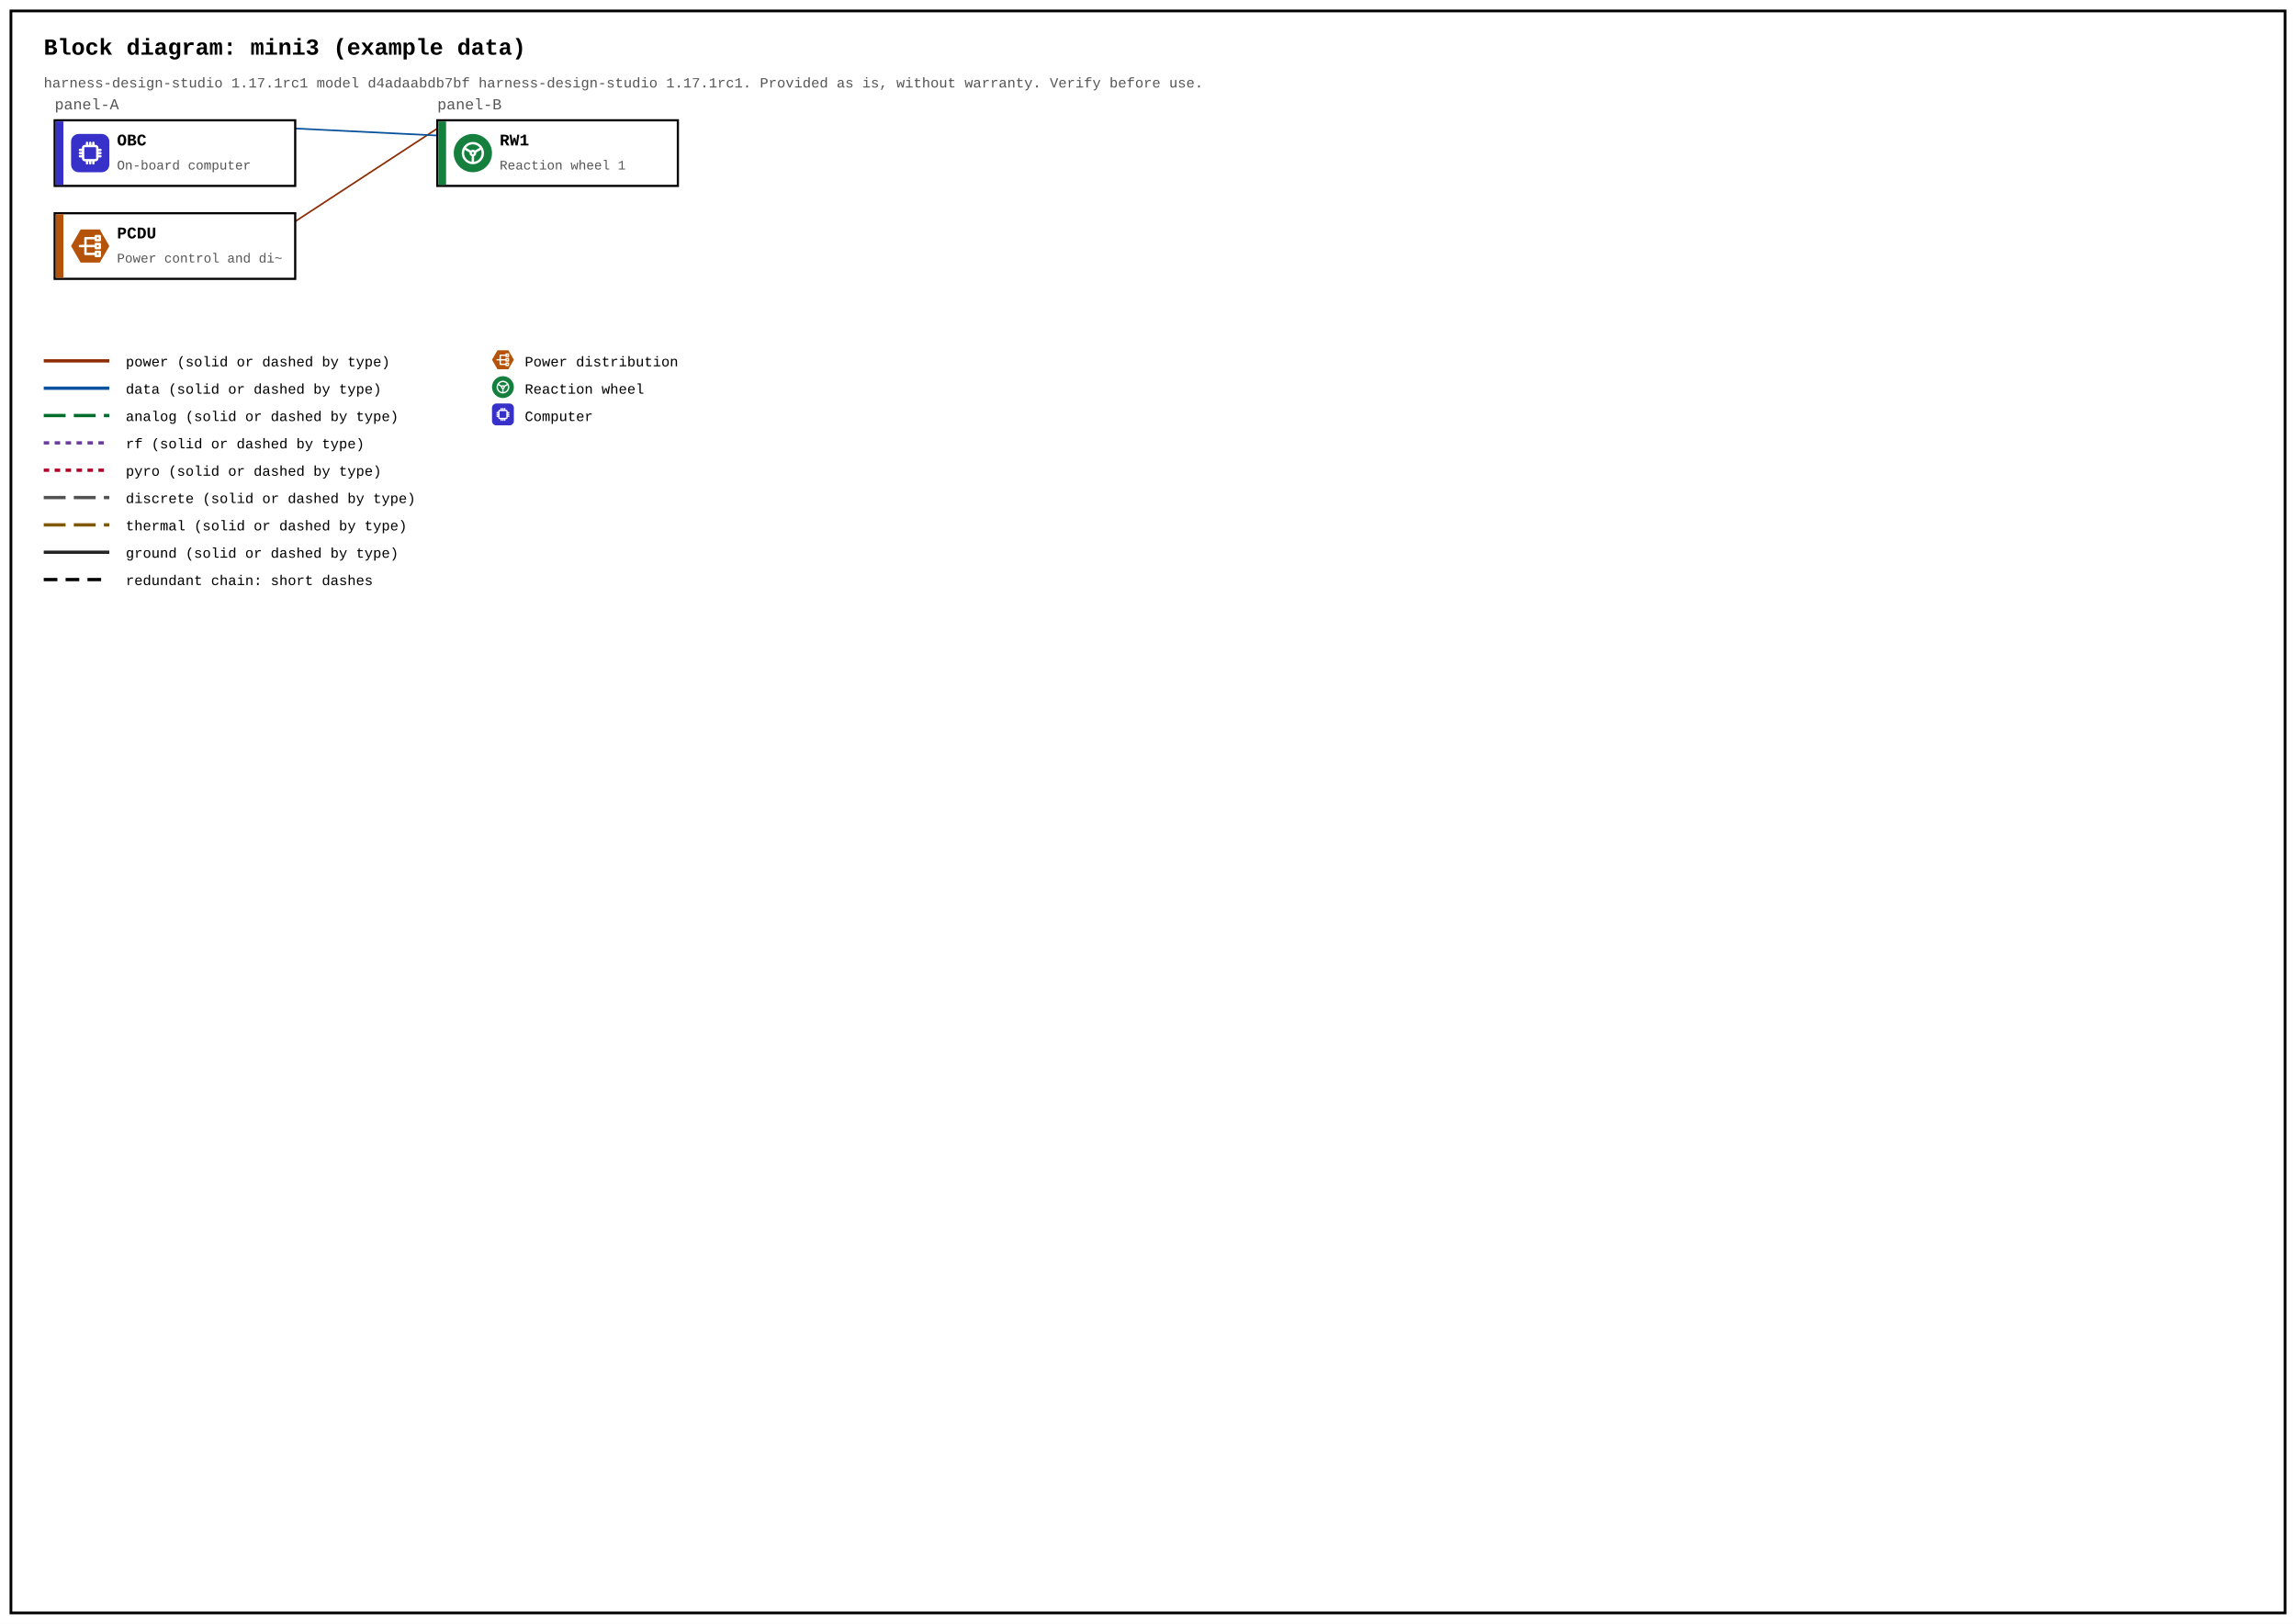
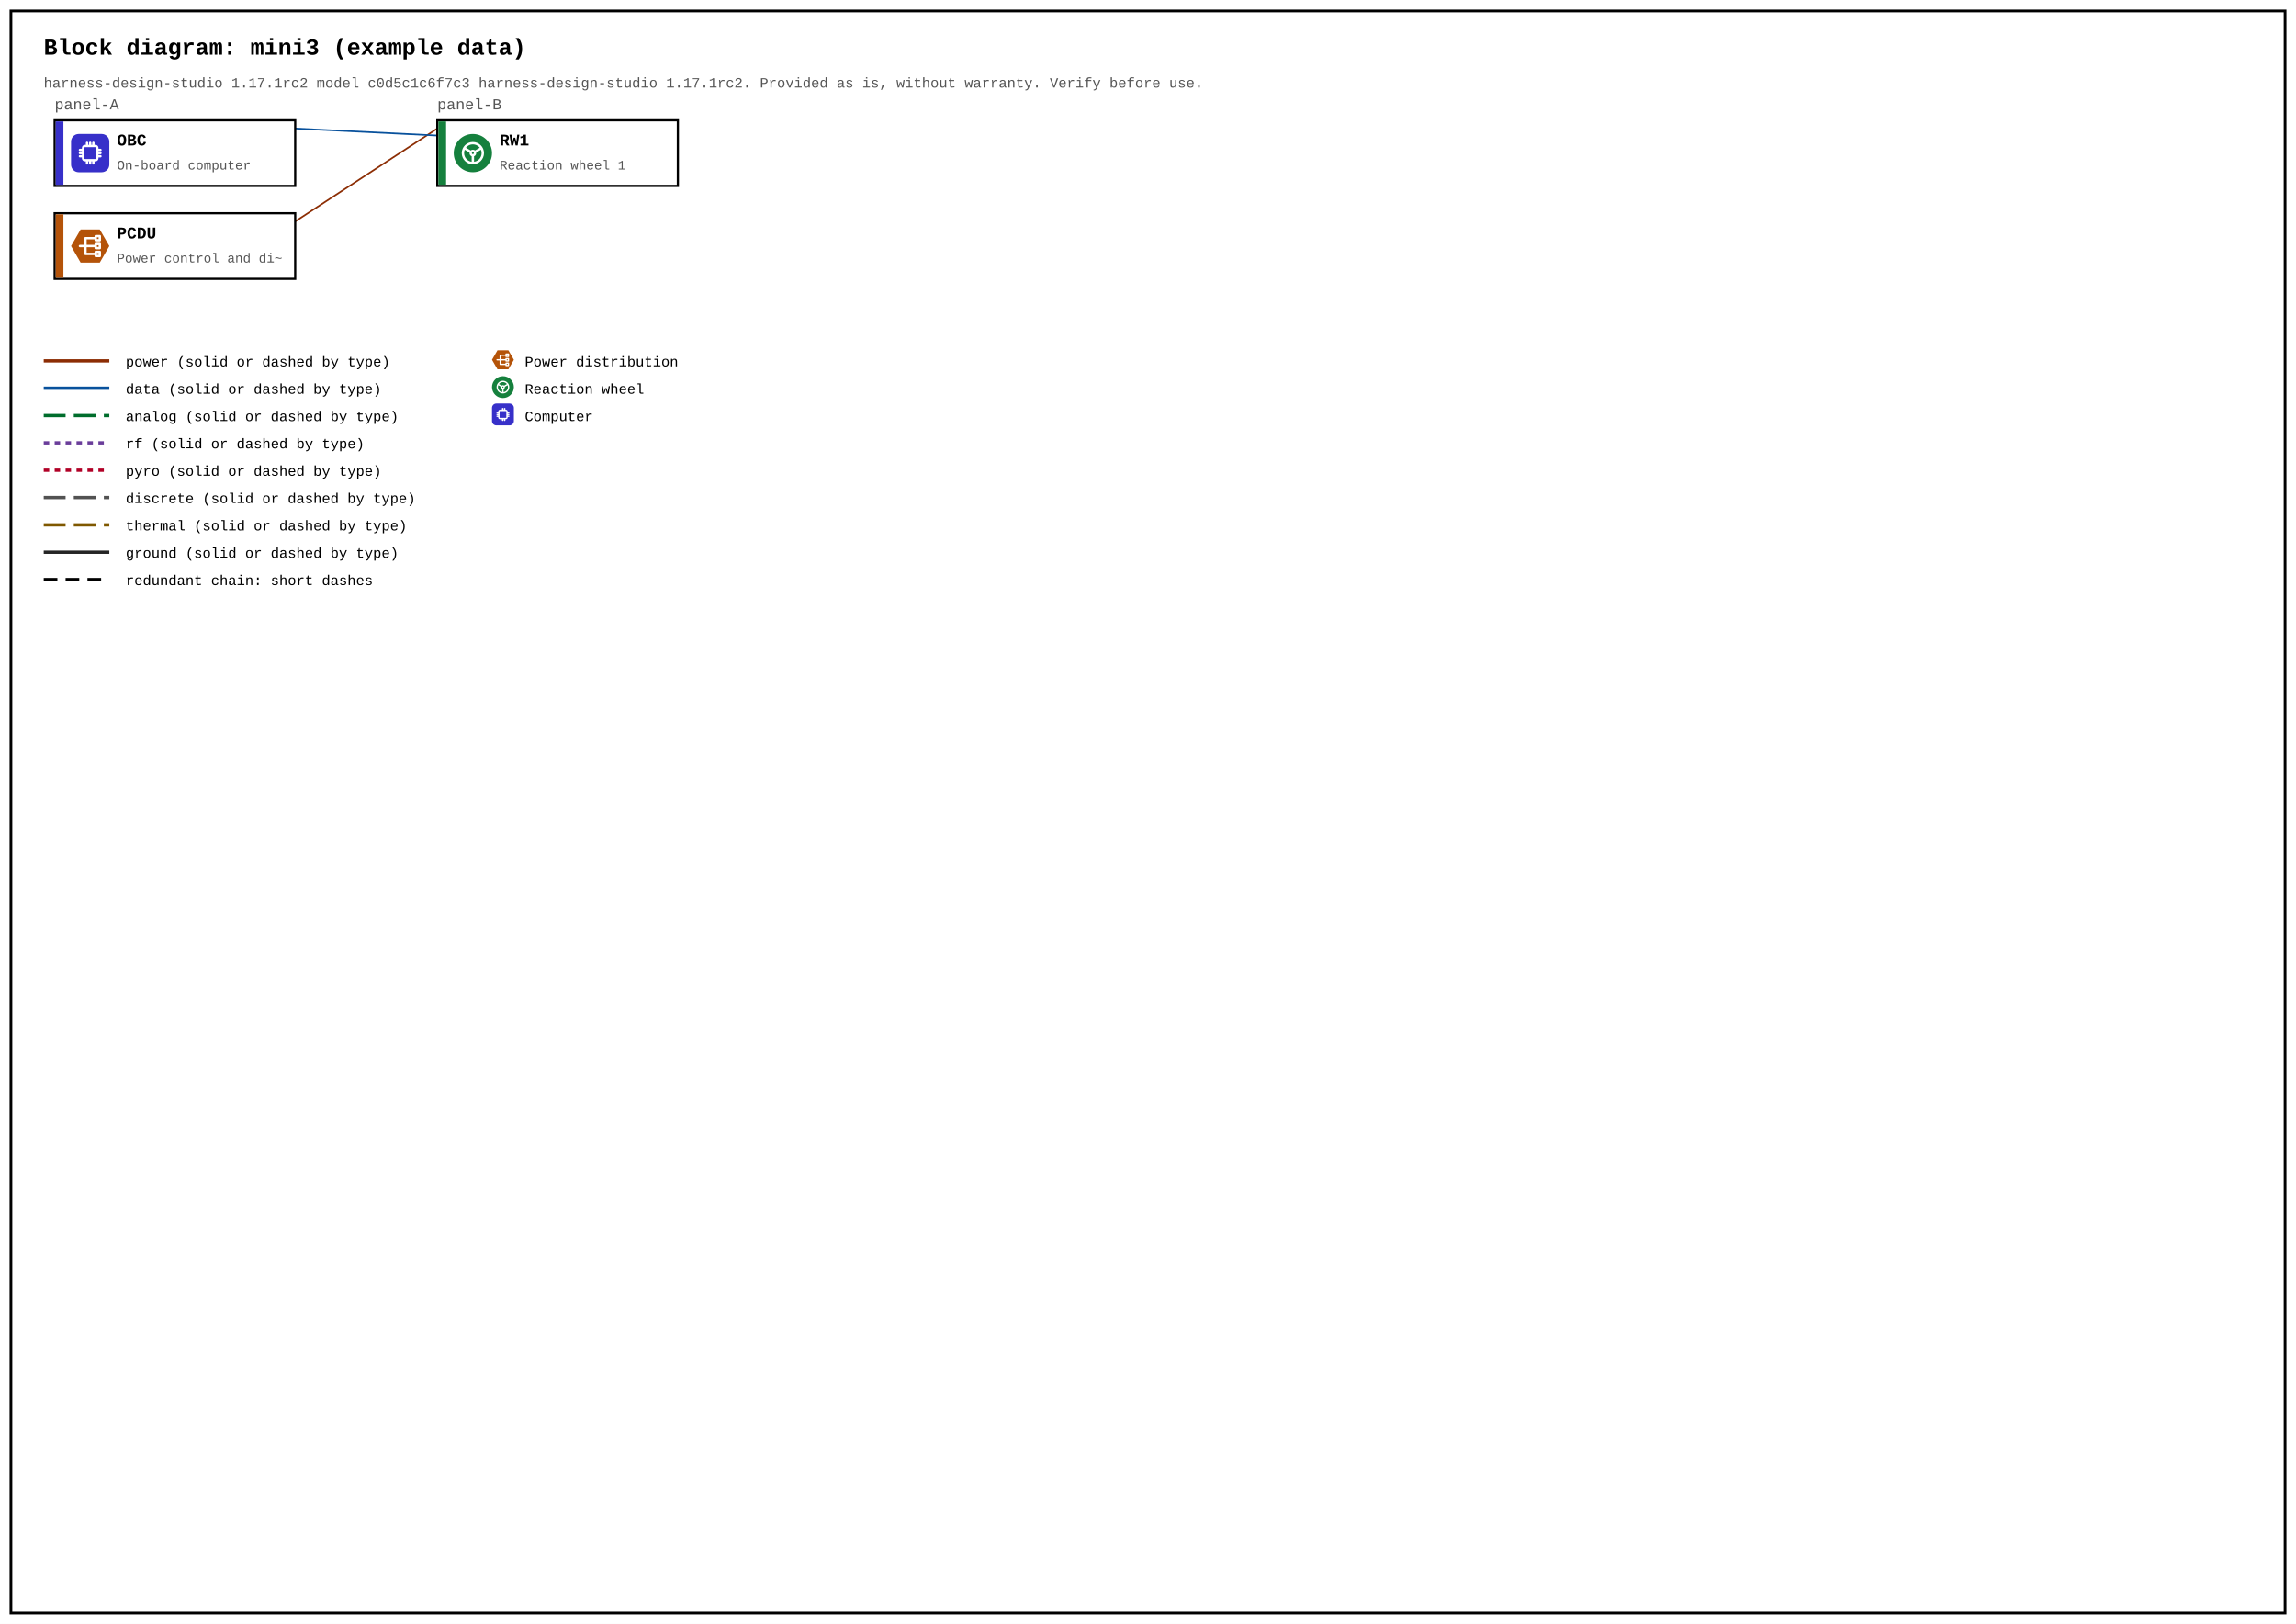
<svg xmlns="http://www.w3.org/2000/svg" width="420mm" height="297mm" viewBox="0 0 420 297" font-family="Courier New, Courier, monospace">
  <rect x="0" y="0" width="420" height="297" fill="#ffffff" />
  <rect x="2" y="2" width="416" height="293" fill="none" stroke="#000000" stroke-width="0.5" />
  <text x="8" y="10" font-size="4.2" font-weight="bold" text-anchor="start" fill="#000000">Block diagram: mini3 (example data)</text>
-   <text x="8" y="16" font-size="2.6" text-anchor="start" fill="#555555">harness-design-studio 1.17.1rc1 model d4adaabdb7bf   harness-design-studio 1.17.1rc1. Provided as is, without warranty. Verify before use.</text>
+   <text x="8" y="16" font-size="2.6" text-anchor="start" fill="#555555">harness-design-studio 1.17.1rc2 model c0d5c1c6f7c3   harness-design-studio 1.17.1rc2. Provided as is, without warranty. Verify before use.</text>
  <text x="10" y="20" font-size="2.8" text-anchor="start" fill="#555555">panel-A</text>
  <text x="80" y="20" font-size="2.8" text-anchor="start" fill="#555555">panel-B</text>
  <line x1="54" y1="40.5" x2="80" y2="23.5" stroke="#8c2d04" stroke-width="0.3" />
  <line x1="54" y1="23.5" x2="80" y2="24.786" stroke="#08519c" stroke-width="0.3" />
  <rect x="10" y="22" width="44" height="12" fill="#ffffff" stroke="#000000" stroke-width="0.4" />
  <path d="M 10.2 22.2 L 11.6 22.2 L 11.6 33.8 L 10.2 33.8 Z" fill="#3730c9" />
  <path d="M 14.4 24.5 L 18.6 24.5 C 19.373 24.5 20 25.127 20 25.9 L 20 30.1 C 20 30.873 19.373 31.5 18.6 31.5 L 14.4 31.5 C 13.627 31.5 13 30.873 13 30.1 L 13 25.9 C 13 25.127 13.627 24.5 14.4 24.5 Z" fill="#3730c9" />
  <path d="M 15.547 26.701 L 17.453 26.701 C 17.644 26.701 17.799 26.856 17.799 27.047 L 17.799 28.953 C 17.799 29.144 17.644 29.299 17.453 29.299 L 15.547 29.299 C 15.356 29.299 15.201 29.144 15.201 28.953 L 15.201 27.047 C 15.201 26.856 15.356 26.701 15.547 26.701 Z M 15.922 26.123 L 15.922 26.701 M 15.922 29.299 L 15.922 29.877 M 14.623 27.422 L 15.201 27.422 M 17.799 27.422 L 18.377 27.422 M 16.5 26.123 L 16.5 26.701 M 16.5 29.299 L 16.5 29.877 M 14.623 28 L 15.201 28 M 17.799 28 L 18.377 28 M 17.078 26.123 L 17.078 26.701 M 17.078 29.299 L 17.078 29.877 M 14.623 28.578 L 15.201 28.578 M 17.799 28.578 L 18.377 28.578" fill="none" stroke="#ffffff" stroke-width="0.433" stroke-linecap="round" stroke-linejoin="round" />
  <text x="21.4" y="26.6" font-size="3" font-weight="bold" text-anchor="start" fill="#000000">OBC</text>
  <text x="21.4" y="31" font-size="2.4" text-anchor="start" fill="#555555">On-board computer</text>
  <rect x="10" y="39" width="44" height="12" fill="#ffffff" stroke="#000000" stroke-width="0.4" />
  <path d="M 10.2 39.2 L 11.6 39.2 L 11.6 50.8 L 10.2 50.8 Z" fill="#b45309" />
  <path d="M 20 45 L 18.25 48.031 L 14.75 48.031 L 13 45 L 14.75 41.969 L 18.25 41.969 Z" fill="#b45309" />
  <path d="M 14.623 45 L 15.634 45 M 15.634 43.556 L 15.634 46.444 M 15.634 43.556 L 17.511 43.556 M 17.511 43.181 L 18.261 43.181 L 18.261 43.932 L 17.511 43.932 Z M 15.634 45 L 17.511 45 M 17.511 44.625 L 18.261 44.625 L 18.261 45.375 L 17.511 45.375 Z M 15.634 46.444 L 17.511 46.444 M 17.511 46.068 L 18.261 46.068 L 18.261 46.819 L 17.511 46.819 Z" fill="none" stroke="#ffffff" stroke-width="0.433" stroke-linecap="round" stroke-linejoin="round" />
  <text x="21.4" y="43.6" font-size="3" font-weight="bold" text-anchor="start" fill="#000000">PCDU</text>
  <text x="21.4" y="48" font-size="2.4" text-anchor="start" fill="#555555">Power control and di~</text>
  <rect x="80" y="22" width="44" height="12" fill="#ffffff" stroke="#000000" stroke-width="0.4" />
  <path d="M 80.2 22.2 L 81.6 22.2 L 81.6 33.8 L 80.2 33.8 Z" fill="#15803d" />
  <path d="M 90 28 C 90 26.067 88.433 24.5 86.5 24.5 C 84.567 24.5 83 26.067 83 28 C 83 29.933 84.567 31.5 86.5 31.5 C 88.433 31.5 90 29.933 90 28 Z" fill="#15803d" />
  <path d="M 88.319 28 C 88.319 26.995 87.505 26.181 86.5 26.181 C 85.495 26.181 84.681 26.995 84.681 28 C 84.681 29.005 85.495 29.819 86.5 29.819 C 87.505 29.819 88.319 29.005 88.319 28 Z M 86.904 28 C 86.904 27.777 86.723 27.596 86.5 27.596 C 86.277 27.596 86.096 27.777 86.096 28 C 86.096 28.223 86.277 28.404 86.5 28.404 C 86.723 28.404 86.904 28.223 86.904 28 Z M 86.5 28.404 L 86.5 29.819 M 86.15 27.798 L 84.925 27.09 M 86.85 27.798 L 88.075 27.09" fill="none" stroke="#ffffff" stroke-width="0.433" stroke-linecap="round" stroke-linejoin="round" />
  <text x="91.4" y="26.6" font-size="3" font-weight="bold" text-anchor="start" fill="#000000">RW1</text>
  <text x="91.4" y="31" font-size="2.4" text-anchor="start" fill="#555555">Reaction wheel 1</text>
  <line x1="8" y1="66" x2="20" y2="66" stroke="#8c2d04" stroke-width="0.6" />
  <text x="23" y="67" font-size="2.6" text-anchor="start" fill="#000000">power (solid or dashed by type)</text>
  <line x1="8" y1="71" x2="20" y2="71" stroke="#08519c" stroke-width="0.6" />
  <text x="23" y="72" font-size="2.6" text-anchor="start" fill="#000000">data (solid or dashed by type)</text>
  <line x1="8" y1="76" x2="20" y2="76" stroke="#006d2c" stroke-width="0.6" stroke-dasharray="4 1.5" />
  <text x="23" y="77" font-size="2.6" text-anchor="start" fill="#000000">analog (solid or dashed by type)</text>
  <line x1="8" y1="81" x2="20" y2="81" stroke="#6a3d9a" stroke-width="0.6" stroke-dasharray="1 1" />
  <text x="23" y="82" font-size="2.6" text-anchor="start" fill="#000000">rf (solid or dashed by type)</text>
  <line x1="8" y1="86" x2="20" y2="86" stroke="#b10026" stroke-width="0.6" stroke-dasharray="1 1" />
  <text x="23" y="87" font-size="2.6" text-anchor="start" fill="#000000">pyro (solid or dashed by type)</text>
  <line x1="8" y1="91" x2="20" y2="91" stroke="#525252" stroke-width="0.6" stroke-dasharray="4 1.5" />
  <text x="23" y="92" font-size="2.6" text-anchor="start" fill="#000000">discrete (solid or dashed by type)</text>
  <line x1="8" y1="96" x2="20" y2="96" stroke="#7f5800" stroke-width="0.6" stroke-dasharray="4 1.5" />
  <text x="23" y="97" font-size="2.6" text-anchor="start" fill="#000000">thermal (solid or dashed by type)</text>
  <line x1="8" y1="101" x2="20" y2="101" stroke="#252525" stroke-width="0.6" />
  <text x="23" y="102" font-size="2.6" text-anchor="start" fill="#000000">ground (solid or dashed by type)</text>
  <line x1="8" y1="106" x2="20" y2="106" stroke="#000000" stroke-width="0.6" stroke-dasharray="2.5 1.5" />
  <text x="23" y="107" font-size="2.6" text-anchor="start" fill="#000000">redundant chain: short dashes</text>
  <path d="M 94 65.8 L 93 67.532 L 91 67.532 L 90 65.8 L 91 64.068 L 93 64.068 Z" fill="#b45309" />
  <path d="M 90.927 65.8 L 91.505 65.8 M 91.505 64.975 L 91.505 66.625 M 91.505 64.975 L 92.578 64.975 M 92.578 64.76 L 93.007 64.76 L 93.007 65.189 L 92.578 65.189 Z M 91.505 65.8 L 92.578 65.8 M 92.578 65.585 L 93.007 65.585 L 93.007 66.014 L 92.578 66.014 Z M 91.505 66.625 L 92.578 66.625 M 92.578 66.41 L 93.007 66.41 L 93.007 66.84 L 92.578 66.84 Z" fill="none" stroke="#ffffff" stroke-width="0.247" stroke-linecap="round" stroke-linejoin="round" />
  <text x="96" y="67" font-size="2.6" text-anchor="start" fill="#000000">Power distribution</text>
  <path d="M 94 70.8 C 94 69.695 93.105 68.8 92 68.8 C 90.895 68.8 90 69.695 90 70.8 C 90 71.905 90.895 72.8 92 72.8 C 93.105 72.8 94 71.905 94 70.8 Z" fill="#15803d" />
  <path d="M 93.04 70.8 C 93.04 70.226 92.574 69.76 92 69.76 C 91.426 69.76 90.96 70.226 90.96 70.8 C 90.96 71.374 91.426 71.84 92 71.84 C 92.574 71.84 93.04 71.374 93.04 70.8 Z M 92.231 70.8 C 92.231 70.672 92.128 70.569 92 70.569 C 91.872 70.569 91.769 70.672 91.769 70.8 C 91.769 70.928 91.872 71.031 92 71.031 C 92.128 71.031 92.231 70.928 92.231 70.8 Z M 92 71.031 L 92 71.84 M 91.8 70.684 L 91.1 70.28 M 92.2 70.684 L 92.9 70.28" fill="none" stroke="#ffffff" stroke-width="0.247" stroke-linecap="round" stroke-linejoin="round" />
  <text x="96" y="72" font-size="2.6" text-anchor="start" fill="#000000">Reaction wheel</text>
  <path d="M 90.8 73.8 L 93.2 73.8 C 93.642 73.8 94 74.158 94 74.6 L 94 77 C 94 77.442 93.642 77.8 93.2 77.8 L 90.8 77.8 C 90.358 77.8 90 77.442 90 77 L 90 74.6 C 90 74.158 90.358 73.8 90.8 73.8 Z" fill="#3730c9" />
  <path d="M 91.456 75.058 L 92.544 75.058 C 92.654 75.058 92.743 75.146 92.743 75.255 L 92.743 76.344 C 92.743 76.454 92.654 76.543 92.544 76.543 L 91.456 76.543 C 91.346 76.543 91.257 76.454 91.257 76.344 L 91.257 75.255 C 91.257 75.146 91.346 75.058 91.456 75.058 Z M 91.67 74.728 L 91.67 75.058 M 91.67 76.543 L 91.67 76.873 M 90.927 75.47 L 91.257 75.47 M 92.743 75.47 L 93.073 75.47 M 92 74.728 L 92 75.058 M 92 76.543 L 92 76.873 M 90.927 75.8 L 91.257 75.8 M 92.743 75.8 L 93.073 75.8 M 92.33 74.728 L 92.33 75.058 M 92.33 76.543 L 92.33 76.873 M 90.927 76.13 L 91.257 76.13 M 92.743 76.13 L 93.073 76.13" fill="none" stroke="#ffffff" stroke-width="0.247" stroke-linecap="round" stroke-linejoin="round" />
  <text x="96" y="77" font-size="2.6" text-anchor="start" fill="#000000">Computer</text>
</svg>
